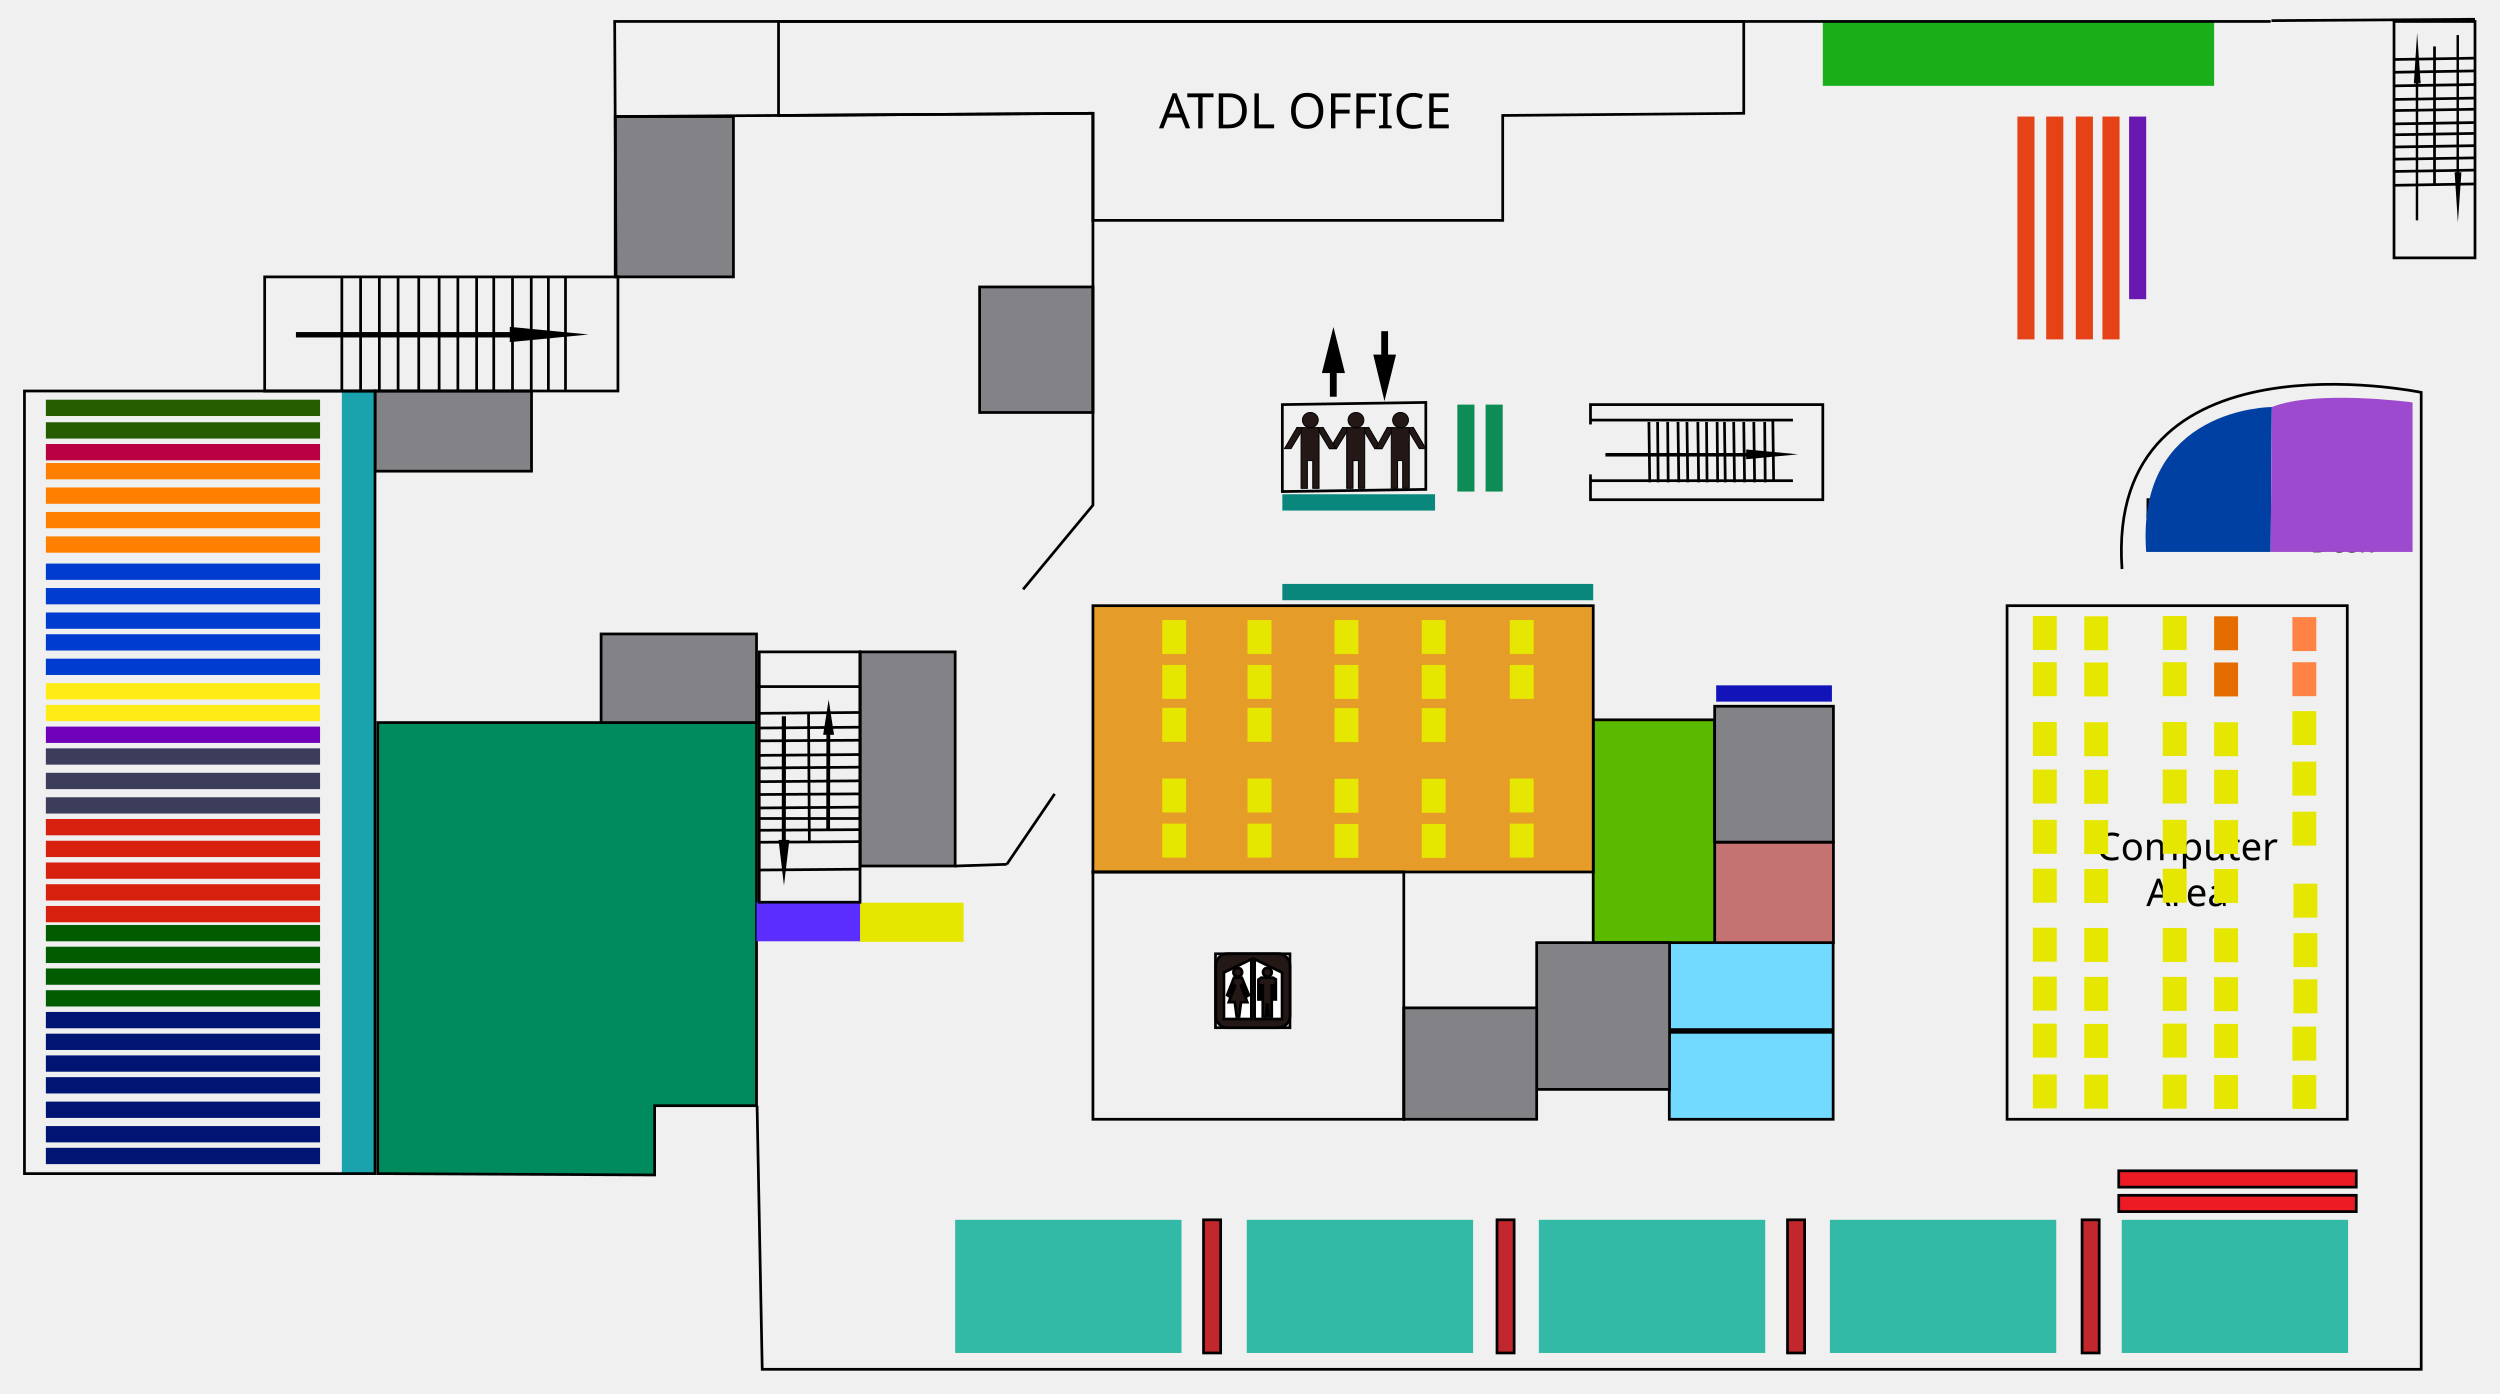
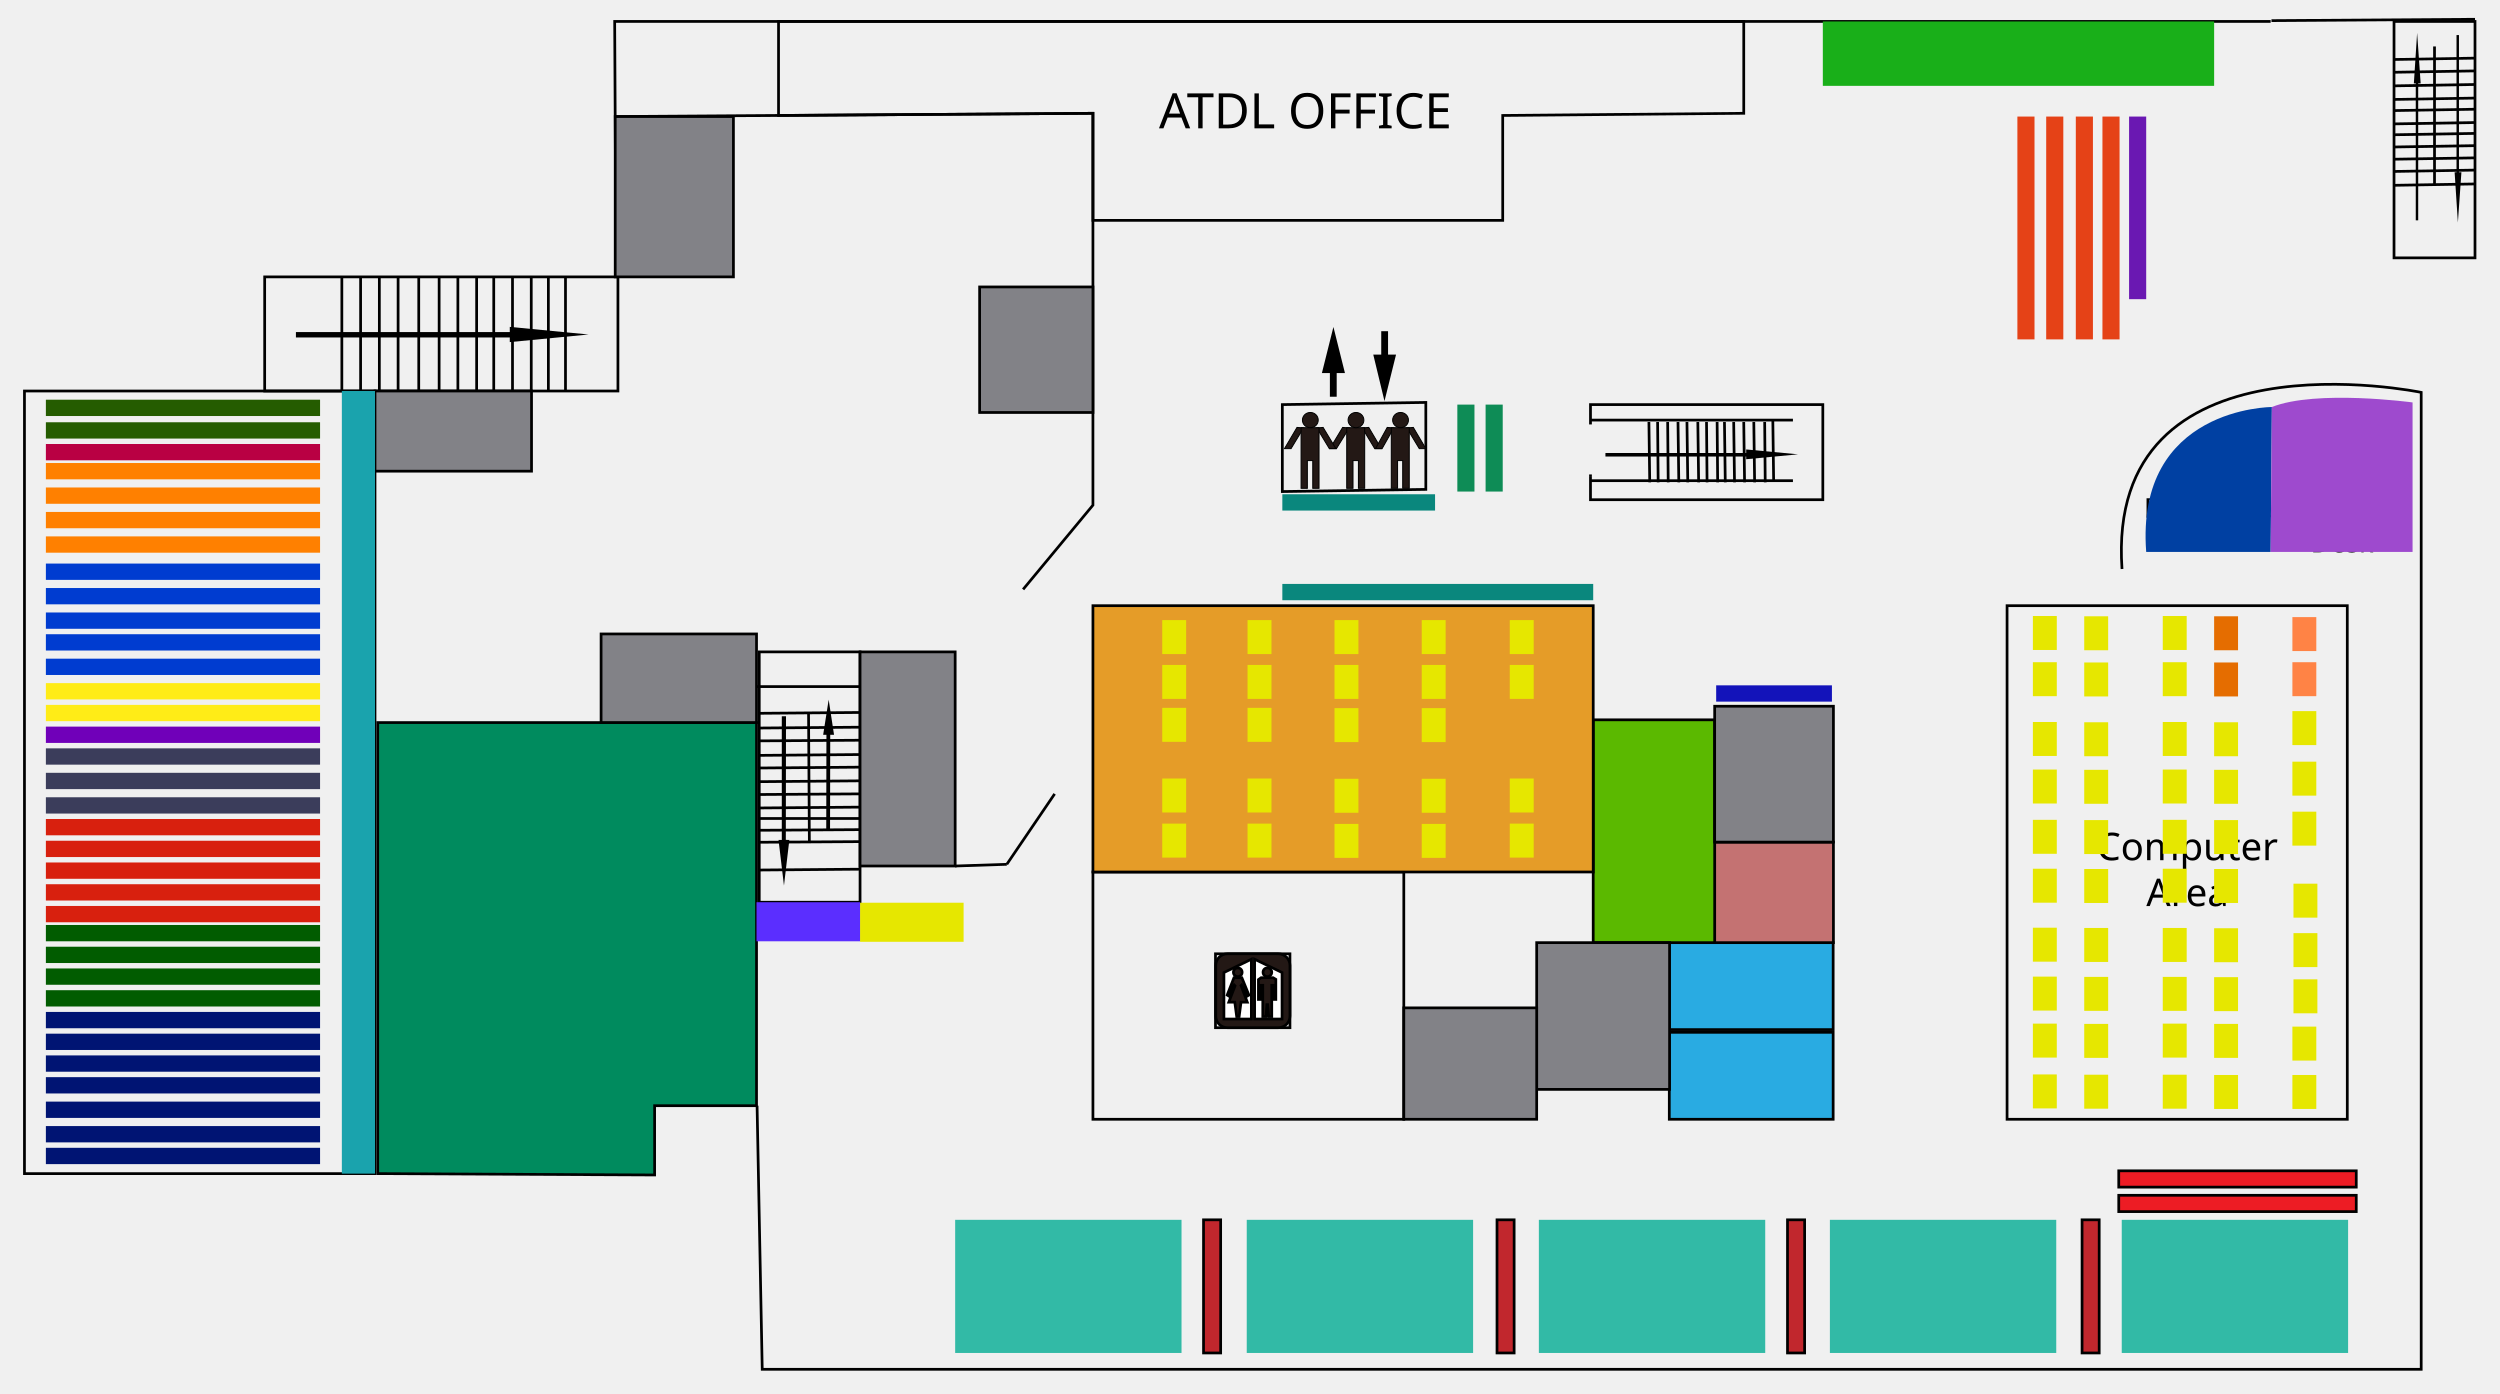
<svg xmlns="http://www.w3.org/2000/svg" version="1.1" id="DrexelFloor1" x="0px" y="0px" width="915px" height="510px" viewBox="0 0 915 510" enable-background="new 0 0 915 510" xml:space="preserve">
+   <g id="outline">
+     <rect id="computerArea" x="734.586" y="221.682" fill="none" stroke="#000000" stroke-miterlimit="5" width="124.521" height="187.973" />
+     <polygon id="shelfArea" fill="none" stroke="#000000" stroke-miterlimit="10" points="137.25,429.546 8.951,429.546 8.951,143.111             137.25,143.111 137.25,262.459  " />
+     <polyline fill="none" stroke="#000000" stroke-miterlimit="10" points="831.059,7.851 224.971,7.851 225.468,101.34  " />
+     <polyline id="stair_4_" fill="none" stroke="#000000" stroke-miterlimit="10" points="582.119,155.345 582.119,148.084             667.154,148.084 667.154,182.894 582.119,182.894 582.119,174.241  " />
+     <line id="stair" fill="none" stroke="#000000" stroke-miterlimit="10" x1="582.119" y1="174.241" x2="582.119" y2="173.645" />
+     <rect id="stair_1_" x="96.871" y="101.34" fill="none" stroke="#000000" stroke-miterlimit="10" width="129.293" height="41.771" />
+     <rect id="stair_2_" x="876.212" y="7.851" fill="none" stroke="#000000" stroke-miterlimit="10" width="29.638" height="86.527" />
+     <rect id="stair_3_" x="277.881" y="238.59" fill="none" stroke="#000000" stroke-miterlimit="10" width="36.898" height="91.62" />
+     <polygon id="elevator" fill="none" stroke="#000000" stroke-miterlimit="10" points="469.335,148.084 521.849,147.289             521.849,179.115 469.335,179.91  " />
+     <path fill="none" stroke="#000000" stroke-miterlimit="10" d="M277.086,404.682l1.89,96.476h607.182V143.609             c0,0-115.668-23.969-109.501,64.646" />
+     <g>
+       <g>
+         <rect x="444.869" y="349.086" fill="none" stroke="#000000" width="27.251" height="27.052" />
+         <g>
+           <path fill="#231815" stroke="#000000" d="M472.12,371.861c0,2.387-1.89,4.274-4.276,4.274h-18.599                         c-2.387,0-4.276-1.89-4.276-4.274v-18.499c0-2.389,1.892-4.276,4.276-4.276h18.599c2.387,0,4.276,1.89,4.276,4.276V371.861                         L472.12,371.861z" />
+           <g>
+             <polygon fill="#FFFFFF" stroke="#000000" points="457.997,351.075 457.997,372.955 447.952,372.955 447.952,355.948      " />
+             <polygon fill="#FFFFFF" stroke="#000000" points="459.19,351.075 459.19,372.955 469.236,372.955 469.236,355.948      " />
+             <g>
+               <g>
+                 <polygon fill="#231815" stroke="#000000" points="451.632,357.838 454.517,357.838 457.104,364.203 456.604,364.502                                     454.417,360.523 454.218,360.723 456.506,366.789 454.218,366.789 453.521,372.061 452.627,372.061 451.931,366.789                                     449.742,366.789 452.03,360.821 451.73,360.523 449.643,364.502 449.146,364.203        " />
+                 <path fill="#231815" stroke="#000000" d="M454.615,355.849c0,0.896-0.695,1.594-1.591,1.594                                     c-0.896,0-1.593-0.696-1.593-1.594c0-0.895,0.695-1.591,1.593-1.591C453.92,354.258,454.615,354.954,454.615,355.849z" />
+                 <path fill="#231815" stroke="#000000" d="M465.457,355.849c0,0.896-0.696,1.594-1.592,1.594                                     c-0.896,0-1.592-0.696-1.592-1.594c0-0.895,0.694-1.591,1.592-1.591C464.761,354.258,465.457,354.954,465.457,355.849z" />
+               </g>
+               <polygon fill="#231815" stroke="#000000" points="461.578,357.838 465.954,357.838 466.948,358.435 466.948,365.795                                 466.152,365.795 466.152,360.623 465.457,360.623 465.457,372.061 464.362,372.061 463.965,367.685 463.666,367.685                                 463.368,372.061 462.175,372.061 462.175,360.623 461.479,360.623 461.479,365.795 460.583,365.795 460.583,358.534       " />
+             </g>
+           </g>
+         </g>
+       </g>
+     </g>
+     <g>
+       <g>
+         <g>
+           <g>
+             <polygon fill="#231815" stroke="#000000" stroke-width="0.373" points="491.415,156.438 486.74,164.196 489.127,164.196                             493.802,156.638      " />
+             <polygon fill="#231815" stroke="#000000" stroke-width="0.373" points="500.963,156.438 505.537,164.196 503.15,164.196                             498.575,156.638      " />
+             <polygon fill="#231815" stroke="#000000" stroke-width="0.373" points="492.906,168.274 492.906,156.538 499.471,156.538                             499.471,168.572 499.471,168.572 499.471,178.717 497.184,178.717 497.184,168.572 495.194,168.572 495.194,178.717                             492.906,178.717      " />
+             <g>
+               <ellipse fill="#231815" stroke="#000000" stroke-width="0.373" cx="496.288" cy="153.753" rx="2.884" ry="2.785" />
+             </g>
+           </g>
+         </g>
+         <g>
+           <g>
+             <polygon fill="#231815" stroke="#000000" stroke-width="0.373" points="474.706,156.438 470.131,164.196 472.518,164.196                             477.093,156.638      " />
+             <polygon fill="#231815" stroke="#000000" stroke-width="0.373" points="484.254,156.438 488.928,164.196 486.541,164.196                             481.967,156.638      " />
+             <polygon fill="#231815" stroke="#000000" stroke-width="0.373" points="476.198,168.274 476.198,156.538 482.762,156.538                             482.762,168.572 482.762,168.572 482.762,178.717 480.475,178.717 480.475,168.572 478.485,168.572 478.485,178.717                             476.198,178.717      " />
+             <g>
+               <ellipse fill="#231815" stroke="#000000" stroke-width="0.373" cx="479.579" cy="153.753" rx="2.885" ry="2.785" />
+             </g>
+           </g>
+         </g>
+         <g>
+           <g>
+             <polygon fill="#231815" stroke="#000000" stroke-width="0.373" points="507.726,156.438 503.449,164.196 505.836,164.196                             510.112,156.638      " />
+             <polygon fill="#231815" stroke="#000000" stroke-width="0.373" points="517.273,156.438 521.849,164.196 519.461,164.196                             514.887,156.638      " />
+             <polygon fill="#231815" stroke="#000000" stroke-width="0.373" points="509.218,168.274 509.218,156.538 515.781,156.538                             515.781,168.572 515.781,168.572 515.781,178.717 513.395,178.717 513.395,168.572 511.505,168.572 511.505,178.717                             509.218,178.717      " />
+             <g>
+               <ellipse fill="#231815" stroke="#000000" stroke-width="0.373" cx="512.599" cy="153.753" rx="2.887" ry="2.785" />
+             </g>
+           </g>
+         </g>
+       </g>
+       <g>
+         <g>
+           <g>
+             <polygon stroke="#000000" stroke-miterlimit="10" points="487.237,136.05 484.453,136.05 488.033,121.728 491.613,136.05                             488.729,136.05 488.729,144.703 487.237,144.703      " />
+           </g>
+         </g>
+       </g>
+       <g>
+         <g>
+           <g>
+             <polygon stroke="#000000" stroke-miterlimit="10" points="506.035,121.728 507.526,121.728 507.526,130.282 510.312,130.282                             506.73,144.703 503.25,130.282 506.035,130.282      " />
+           </g>
+         </g>
+       </g>
+     </g>
+     <rect x="400.014" y="319.149" fill="none" stroke="#000000" stroke-miterlimit="10" width="113.778" height="90.506" />
+     <line fill="none" stroke="#000000" stroke-miterlimit="10" x1="582.119" y1="153.753" x2="656.214" y2="153.753" />
+     <line fill="none" stroke="#000000" stroke-miterlimit="10" x1="582.119" y1="175.932" x2="656.214" y2="175.932" />
+     <line fill="none" stroke="#000000" stroke-miterlimit="10" x1="648.854" y1="153.753" x2="649.152" y2="175.932" />
+     <line fill="none" stroke="#000000" stroke-miterlimit="10" x1="645.871" y1="154.449" x2="646.069" y2="176.529" />
+     <line fill="none" stroke="#000000" stroke-miterlimit="10" x1="641.893" y1="154.449" x2="642.19" y2="176.529" />
+     <line fill="none" stroke="#000000" stroke-miterlimit="10" x1="634.532" y1="154.449" x2="634.831" y2="176.529" />
+     <line fill="none" stroke="#000000" stroke-miterlimit="10" x1="631.151" y1="154.449" x2="631.449" y2="176.529" />
+     <line fill="none" stroke="#000000" stroke-miterlimit="10" x1="624.587" y1="154.449" x2="624.786" y2="176.529" />
+     <line fill="none" stroke="#000000" stroke-miterlimit="10" x1="628.466" y1="154.449" x2="628.665" y2="176.529" />
+     <line fill="none" stroke="#000000" stroke-miterlimit="10" x1="606.685" y1="154.449" x2="606.884" y2="176.529" />
+     <line fill="none" stroke="#000000" stroke-miterlimit="10" x1="603.502" y1="154.449" x2="603.801" y2="176.529" />
+     <line fill="none" stroke="#000000" stroke-miterlimit="10" x1="614.144" y1="154.449" x2="614.442" y2="176.529" />
+     <line fill="none" stroke="#000000" stroke-miterlimit="10" x1="610.364" y1="154.449" x2="610.562" y2="176.529" />
+     <line fill="none" stroke="#000000" stroke-miterlimit="10" x1="617.426" y1="154.449" x2="617.725" y2="176.529" />
+     <line fill="none" stroke="#000000" stroke-miterlimit="10" x1="621.404" y1="154.449" x2="621.703" y2="176.529" />
+     <line fill="none" stroke="#000000" stroke-miterlimit="10" x1="638.213" y1="154.449" x2="638.511" y2="176.529" />
+     <g>
+       <polygon points="639.107,164.495 658.104,166.285 639.107,168.075 639.107,167.081 587.589,167.081 587.589,165.788                 639.107,165.788   " />
+       <line fill="none" stroke="#000000" stroke-miterlimit="10" x1="277.086" y1="251.293" x2="314.78" y2="251.293" />
+       <line fill="none" stroke="#000000" stroke-miterlimit="10" x1="277.881" y1="318.43" x2="314.78" y2="318.121" />
+       <line fill="none" stroke="#000000" stroke-miterlimit="10" x1="277.881" y1="290.79" x2="314.78" y2="290.559" />
+       <line fill="none" stroke="#000000" stroke-miterlimit="10" x1="277.881" y1="295.718" x2="314.78" y2="295.408" />
+       <line fill="none" stroke="#000000" stroke-miterlimit="10" x1="368.486" y1="316.335" x2="386.001" y2="290.559" />
+       <path fill="none" stroke="#000000" stroke-miterlimit="10" d="M277.881,299.566" />
+       <line fill="none" stroke="#000000" stroke-miterlimit="10" x1="277.881" y1="303.878" x2="314.78" y2="303.646" />
+       <line fill="none" stroke="#000000" stroke-miterlimit="10" x1="277.881" y1="308.267" x2="314.78" y2="308.035" />
+       <line fill="none" stroke="#000000" stroke-miterlimit="10" x1="277.881" y1="286.093" x2="314.78" y2="285.785" />
+       <line fill="none" stroke="#000000" stroke-miterlimit="10" x1="277.881" y1="281.089" x2="314.78" y2="280.779" />
+       <path fill="none" stroke="#000000" stroke-miterlimit="10" d="M314.78,287.125" />
+       <path fill="none" stroke="#000000" stroke-miterlimit="10" d="M277.881,287.521" />
+       <line fill="none" stroke="#000000" stroke-miterlimit="10" x1="277.881" y1="276.469" x2="314.78" y2="276.162" />
+       <path fill="none" stroke="#000000" stroke-miterlimit="10" d="M314.78,281.555" />
+       <path fill="none" stroke="#000000" stroke-miterlimit="10" d="M277.881,281.854" />
+       <line fill="none" stroke="#000000" stroke-miterlimit="10" x1="277.881" y1="271.157" x2="314.78" y2="270.926" />
+       <path fill="none" stroke="#000000" stroke-miterlimit="10" d="M314.78,275.588" />
+       <path fill="none" stroke="#000000" stroke-miterlimit="10" d="M277.881,275.886" />
+       <path fill="none" stroke="#000000" stroke-miterlimit="10" d="M314.78,272.902" />
+       <path fill="none" stroke="#000000" stroke-miterlimit="10" d="M277.881,273.201" />
+       <line fill="none" stroke="#000000" stroke-miterlimit="10" x1="277.881" y1="266.46" x2="314.78" y2="266.152" />
+       <line fill="none" stroke="#000000" stroke-miterlimit="10" x1="277.881" y1="261.07" x2="314.78" y2="260.764" />
+       <line fill="none" stroke="#000000" stroke-miterlimit="10" x1="295.925" y1="260.764" x2="296.229" y2="308.113" />
+       <g>
+         <polygon points="305.259,268.938 303.295,256.076 301.28,268.932 302.473,268.934 302.403,303.965 303.795,303.966                     303.866,268.936    " />
+       </g>
+       <g>
+         <polygon points="287.608,307.403 287.678,262.148 286.136,262.16 286.136,307.414 284.943,307.414 286.932,324.122                     288.901,307.404    " />
+       </g>
+     </g>
+     <line fill="none" stroke="#000000" stroke-miterlimit="10" x1="131.979" y1="101.34" x2="131.979" y2="142.913" />
+     <line fill="none" stroke="#000000" stroke-miterlimit="10" x1="125.116" y1="101.439" x2="125.116" y2="143.012" />
+     <line fill="none" stroke="#000000" stroke-miterlimit="10" x1="138.841" y1="101.34" x2="138.841" y2="142.913" />
+     <line fill="none" stroke="#000000" stroke-miterlimit="10" x1="145.704" y1="101.439" x2="145.704" y2="143.012" />
+     <line fill="none" stroke="#000000" stroke-miterlimit="10" x1="153.263" y1="101.439" x2="153.263" y2="143.012" />
+     <line fill="none" stroke="#000000" stroke-miterlimit="10" x1="160.722" y1="101.439" x2="160.722" y2="143.012" />
+     <line fill="none" stroke="#000000" stroke-miterlimit="10" x1="174.447" y1="101.439" x2="174.447" y2="143.012" />
+     <line fill="none" stroke="#000000" stroke-miterlimit="10" x1="167.584" y1="101.439" x2="167.584" y2="143.012" />
+     <line fill="none" stroke="#000000" stroke-miterlimit="10" x1="206.969" y1="101.439" x2="206.969" y2="143.012" />
+     <line fill="none" stroke="#000000" stroke-miterlimit="10" x1="200.703" y1="101.439" x2="200.703" y2="143.012" />
+     <line fill="none" stroke="#000000" stroke-miterlimit="10" x1="194.438" y1="101.439" x2="194.438" y2="143.012" />
+     <line fill="none" stroke="#000000" stroke-miterlimit="10" x1="187.575" y1="101.439" x2="187.575" y2="143.012" />
+     <line fill="none" stroke="#000000" stroke-miterlimit="10" x1="180.712" y1="101.439" x2="180.712" y2="143.012" />
+     <g>
+       <polygon points="186.581,119.64 215.423,122.424 186.581,125.209 186.581,123.519 108.308,123.519 108.308,121.529                 186.581,121.529   " />
+     </g>
+     <line fill="none" stroke="#000000" stroke-miterlimit="10" x1="876.212" y1="21.774" x2="905.85" y2="21.277" />
+     <line fill="none" stroke="#000000" stroke-miterlimit="10" x1="876.212" y1="26.449" x2="905.85" y2="25.952" />
+     <line fill="none" stroke="#000000" stroke-miterlimit="10" x1="831.357" y1="7.552" x2="905.85" y2="7.055" />
+     <line fill="none" stroke="#000000" stroke-miterlimit="10" x1="876.212" y1="31.422" x2="905.85" y2="30.924" />
+     <line fill="none" stroke="#000000" stroke-miterlimit="10" x1="876.212" y1="36.395" x2="905.85" y2="35.897" />
+     <line fill="none" stroke="#000000" stroke-miterlimit="10" x1="876.212" y1="45.346" x2="905.85" y2="44.849" />
+     <line fill="none" stroke="#000000" stroke-miterlimit="10" x1="876.212" y1="49.324" x2="905.85" y2="48.827" />
+     <line fill="none" stroke="#000000" stroke-miterlimit="10" x1="876.212" y1="40.472" x2="905.85" y2="39.975" />
+     <line fill="none" stroke="#000000" stroke-miterlimit="10" x1="876.212" y1="53.799" x2="905.85" y2="53.302" />
+     <line fill="none" stroke="#000000" stroke-miterlimit="10" x1="876.212" y1="67.823" x2="905.85" y2="67.326" />
+     <line fill="none" stroke="#000000" stroke-miterlimit="10" x1="876.212" y1="62.75" x2="905.85" y2="62.253" />
+     <line fill="none" stroke="#000000" stroke-miterlimit="10" x1="876.212" y1="58.275" x2="905.85" y2="57.778" />
+     <line fill="none" stroke="#000000" stroke-miterlimit="10" x1="891.031" y1="17" x2="891.031" y2="67.524" />
+     <g>
+       <polygon points="900.877,63.049 899.584,81.448 898.391,63.049 899.087,63.049 899.087,12.823 899.982,12.823 899.982,63.049                 " />
+       <polygon points="885.959,30.526 884.666,12.028 883.473,30.526 884.168,30.526 884.168,80.653 885.062,80.653 885.062,30.526                 " />
+     </g>
+     <polyline fill="none" stroke="#000000" stroke-miterlimit="10" points="225.169,42.66 400.014,41.467 400.014,184.883             374.454,215.715  " />
+     <polygon id="ATDLoffice" fill="none" stroke="#000000" stroke-miterlimit="10" points="284.943,7.851 284.943,42.263             400.014,41.467 400.014,80.653 549.994,80.653 549.994,42.263 638.213,41.467 638.213,7.851  " />
+     <text transform="matrix(1 0 0 1 424.1855 46.9707)" font-family="'Candara'" font-size="17.902">ATDL OFFICE</text>
+     <line fill="none" stroke="#000000" stroke-miterlimit="10" x1="349.59" y1="316.961" x2="368.486" y2="316.335" />
+     <line fill="none" stroke="#000000" stroke-miterlimit="10" x1="277.881" y1="299.566" x2="314.779" y2="299.566" />
+   </g>
  <g id="active">
    <text transform="matrix(1 0 0 1 784.667 189.498)" font-family="'Avenir-Medium'" font-size="10">Reference</text>
    <text transform="matrix(1 0 0 1 784.667 201.498)" font-family="'Avenir-Medium'" font-size="10">    Desk</text>
    <text transform="matrix(1 0 0 1 832.666 190.1641)" font-family="'Avenir-Medium'" font-size="10">Circulation</text>
    <text transform="matrix(1 0 0 1 832.666 202.1641)" font-family="'Avenir-Medium'" font-size="10">     Desk</text>
    <text transform="matrix(1 0 0 1 767.333 314.8311)" font-family="'Avenir-Medium'" font-size="14">Computer</text>
    <text transform="matrix(1 0 0 1 767.333 331.6309)" font-family="'Avenir-Medium'" font-size="14">     Area</text>
    <text transform="matrix(1 0 0 1 168.6675 332.166)" font-family="'Avenir-Medium'" font-size="14">  Microfilm</text>
    <text transform="matrix(1 0 0 1 168.6675 348.9658)" font-family="'Avenir-Medium'" font-size="14">Workstation</text>
    <text transform="matrix(1 0 0 1 633.334 322.166)" font-family="'Avenir-Medium'" font-size="10">Printer</text>
    <text transform="matrix(1 0 0 1 633.334 334.166)" font-family="'Avenir-Medium'" font-size="10"> Area</text>
    <text transform="matrix(1 0 0 1 631.001 397.499)" font-family="'Avenir-Medium'" font-size="12">122</text>
    <text transform="matrix(1 0 0 1 630.667 365.166)" font-family="'Avenir-Medium'" font-size="12">121</text>
    <text transform="matrix(1 0 0 1 584.334 299.166)" font-family="'Avenir-Medium'" font-size="8">Conference</text>
    <text transform="matrix(1 0 0 1 584.334 308.7656)" font-family="'Avenir-Medium'" font-size="8">     Room</text>
    <text transform="matrix(1 0 0 1 421.6675 282.165)" font-family="'Avenir-Medium'" font-size="14">Library Instruction Lab</text>
-     <rect id="room122" x="610.961" y="377.829" fill="#73DAFF" stroke="#000000" stroke-miterlimit="10" width="59.973" height="31.826" />
-     <rect id="room121" x="610.961" y="345.008" fill="#73DAFF" stroke="#000000" stroke-miterlimit="10" width="59.973" height="31.826" />
+     <rect id="room122" x="610.961" y="377.829" fill="#29ABE2" stroke="#000000" stroke-miterlimit="10" width="59.973" height="31.826" />
+     <rect id="room121" x="610.961" y="345.008" fill="#29ABE2" stroke="#000000" stroke-miterlimit="10" width="59.973" height="31.826" />
    <rect id="DrexelPrinter" x="627.57" y="308.209" fill="#C47272" stroke="#000000" stroke-miterlimit="10" width="43.463" height="36.799" />
    <rect id="room119" x="583.113" y="263.453" fill="#5BB900" stroke="#000000" stroke-miterlimit="10" width="44.457" height="81.555" />
    <g id="referenceCollection">
      <rect x="738.365" y="42.66" fill="#E54217" width="6.266" height="81.555" />
      <rect x="748.907" y="42.66" fill="#E54217" width="6.267" height="81.555" />
      <rect x="759.748" y="42.66" fill="#E54217" width="6.266" height="81.555" />
      <rect x="769.495" y="42.66" fill="#E54217" width="6.266" height="81.555" />
    </g>
    <rect id="periodicalNewspaper" x="779.242" y="42.66" fill="#6A18B2" width="6.266" height="66.838" />
    <g id="newspaperIndex">
      <rect x="533.386" y="148.084" fill="#0E8C56" width="6.268" height="31.826" />
      <rect x="543.729" y="148.084" fill="#0E8C56" width="6.268" height="31.826" />
    </g>
    <g id="reference">
      <rect x="469.335" y="180.9" fill="#0A877D" width="55.896" height="5.967" />
      <rect x="469.335" y="213.715" fill="#0A877D" width="113.778" height="5.967" />
    </g>
    <rect id="atlases" x="628.117" y="250.834" fill="#1313BA" width="42.369" height="5.967" />
    <g id="mediaCollection">
      <rect x="775.463" y="428.519" fill="#ED1C24" stroke="#000000" stroke-miterlimit="10" width="86.925" height="5.97" />
      <rect x="775.463" y="437.48" fill="#ED1C24" stroke="#000000" stroke-miterlimit="10" width="86.925" height="5.968" />
    </g>
    <g id="quietArea1">
      <rect x="669.74" y="446.454" fill="#32BAA6" width="82.848" height="48.733" />
      <rect x="563.223" y="446.454" fill="#32BAA6" width="82.849" height="48.733" />
      <rect x="776.557" y="446.454" fill="#32BAA6" width="82.849" height="48.733" />
      <rect x="349.59" y="446.454" fill="#32BAA6" width="82.848" height="48.733" />
      <rect x="456.307" y="446.454" fill="#32BAA6" width="82.849" height="48.733" />
    </g>
    <g id="periodicals">
      <rect x="762.036" y="446.454" fill="#C1272D" stroke="#000000" stroke-miterlimit="10" width="6.266" height="48.733" />
      <rect x="654.225" y="446.454" fill="#C1272D" stroke="#000000" stroke-miterlimit="10" width="6.268" height="48.733" />
      <rect x="547.906" y="446.454" fill="#C1272D" stroke="#000000" stroke-miterlimit="10" width="6.266" height="48.733" />
      <rect x="440.493" y="446.454" fill="#C1272D" stroke="#000000" stroke-miterlimit="10" width="6.266" height="48.733" />
    </g>
    <g id="mathAndCs">
      <rect id="s92" x="16.792" y="412.142" fill="#001473" width="100.352" height="5.969" />
      <rect id="s93" x="16.792" y="403.19" fill="#001473" width="100.352" height="5.967" />
      <rect id="s94" x="16.792" y="394.239" fill="#001473" width="100.352" height="5.967" />
      <rect id="s95" x="16.792" y="386.282" fill="#001473" width="100.352" height="5.968" />
      <rect id="s96" x="16.792" y="378.326" fill="#001473" width="100.352" height="5.967" />
      <rect id="s97" x="16.792" y="370.369" fill="#001473" width="100.352" height="5.968" />
      <rect id="s91" x="16.792" y="420.098" fill="#001473" width="100.352" height="5.97" />
    </g>
    <g id="physics">
      <rect id="s101" x="16.792" y="338.543" fill="#015C00" width="100.352" height="5.968" />
      <rect id="s100" x="16.792" y="346.5" fill="#015C00" width="100.352" height="5.968" />
      <rect id="s99" x="16.792" y="354.456" fill="#015C00" width="100.352" height="5.968" />
      <rect id="s98" x="16.792" y="362.413" fill="#015C00" width="100.352" height="5.968" />
    </g>
    <g id="chemistry">
      <rect id="s104" x="16.792" y="315.668" fill="#D8200E" width="100.352" height="5.968" />
      <rect id="s106_1_" x="16.792" y="299.756" fill="#D8200E" width="100.352" height="5.967" />
      <rect id="s105" x="16.792" y="307.712" fill="#D8200E" width="100.352" height="5.968" />
      <rect id="s103" x="16.792" y="323.625" fill="#D8200E" width="100.352" height="5.968" />
      <rect id="s102" x="16.792" y="331.581" fill="#D8200E" width="100.352" height="5.968" />
    </g>
    <g id="biology">
      <rect id="s109" x="16.792" y="273.896" fill="#3B3D5B" width="100.352" height="5.967" />
      <rect id="s108" x="16.792" y="282.848" fill="#3B3D5B" width="100.352" height="5.969" />
      <rect id="s107" x="16.792" y="291.799" fill="#3B3D5B" width="100.352" height="5.967" />
    </g>
    <rect id="s110" x="16.792" y="265.939" fill="#7000B9" width="100.352" height="5.969" />
    <g id="zoology">
      <rect id="s112" x="16.792" y="250.027" fill="#FFEC17" width="100.352" height="5.967" />
      <rect id="s111" x="16.792" y="257.984" fill="#FFEC17" width="100.352" height="5.967" />
    </g>
    <rect id="s113" x="16.792" y="241.076" fill="#003CD0" width="100.352" height="5.967" />
    <rect id="s114" x="16.792" y="232.125" fill="#003CD0" width="100.352" height="5.967" />
    <rect id="s115" x="16.792" y="224.168" fill="#003CD0" width="100.352" height="5.967" />
    <rect id="s116" x="16.792" y="215.217" fill="#003CD0" width="100.352" height="5.967" />
    <rect id="s117" x="16.792" y="206.266" fill="#003CD0" width="100.352" height="5.968" />
    <rect id="s118" x="16.792" y="196.321" fill="#FF8000" width="100.352" height="5.967" />
    <rect id="s119" x="16.792" y="187.37" fill="#FF8000" width="100.352" height="5.967" />
    <rect id="s120" x="16.792" y="178.418" fill="#FF8000" width="100.352" height="5.967" />
    <rect id="s121" x="16.792" y="169.467" fill="#FF8000" width="100.352" height="5.967" />
    <rect id="s122" x="16.792" y="162.505" fill="#B90043" width="100.352" height="5.967" />
    <rect id="s123" x="16.792" y="154.549" fill="#255C00" width="100.352" height="5.967" />
    <rect id="s124" x="16.792" y="146.294" fill="#255C00" width="100.352" height="5.967" />
    <polygon id="microfilm" fill="#008B5E" stroke="#000000" stroke-miterlimit="10" points="276.887,404.682 239.591,404.682   239.591,430.043 138.245,429.546 138.245,264.448 276.887,264.448  " />
    <g id="Dcomputers">
      <rect x="744.034" y="393.244" fill="#E6E700" width="8.752" height="12.433" />
      <rect x="744.034" y="357.44" fill="#E6E700" width="8.752" height="12.432" />
      <rect x="744.034" y="339.538" fill="#E6E700" width="8.752" height="12.432" />
      <rect x="744.034" y="317.956" fill="#E6E700" width="8.752" height="12.432" />
      <rect x="744.034" y="300.055" fill="#E6E700" width="8.752" height="12.434" />
      <rect x="744.034" y="225.461" fill="#E6E700" width="8.752" height="12.432" />
      <rect x="744.034" y="242.369" fill="#E6E700" width="8.752" height="12.432" />
      <rect x="744.034" y="264.25" fill="#E6E700" width="8.752" height="12.432" />
      <rect x="744.034" y="281.654" fill="#E6E700" width="8.752" height="12.432" />
      <rect x="744.034" y="374.646" fill="#E6E700" width="8.752" height="12.432" />
      <rect x="762.831" y="393.344" fill="#E6E700" width="8.753" height="12.435" />
      <rect x="762.831" y="357.54" fill="#E6E700" width="8.753" height="12.432" />
      <rect x="762.831" y="339.638" fill="#E6E700" width="8.753" height="12.434" />
      <rect x="762.831" y="318.056" fill="#E6E700" width="8.753" height="12.434" />
      <rect x="762.831" y="300.152" fill="#E6E700" width="8.753" height="12.433" />
      <rect x="762.831" y="225.561" fill="#E6E700" width="8.753" height="12.432" />
      <rect x="762.831" y="242.468" fill="#E6E700" width="8.753" height="12.432" />
      <rect x="762.831" y="264.35" fill="#E6E700" width="8.753" height="12.434" />
      <rect x="762.831" y="281.754" fill="#E6E700" width="8.753" height="12.432" />
      <rect x="762.831" y="374.746" fill="#E6E700" width="8.753" height="12.432" />
      <rect x="791.574" y="393.344" fill="#E6E700" width="8.752" height="12.435" />
      <rect x="791.574" y="357.54" fill="#E6E700" width="8.752" height="12.432" />
      <rect x="791.574" y="339.638" fill="#E6E700" width="8.752" height="12.434" />
      <rect x="791.574" y="317.956" fill="#E6E700" width="8.752" height="12.432" />
      <rect x="791.574" y="300.055" fill="#E6E700" width="8.752" height="12.434" />
      <rect x="791.574" y="225.461" fill="#E6E700" width="8.752" height="12.432" />
      <rect x="791.574" y="242.369" fill="#E6E700" width="8.752" height="12.432" />
      <rect x="791.574" y="264.25" fill="#E6E700" width="8.752" height="12.432" />
      <rect x="791.574" y="281.654" fill="#E6E700" width="8.752" height="12.432" />
      <rect x="791.574" y="374.646" fill="#E6E700" width="8.752" height="12.432" />
      <rect x="810.372" y="393.443" fill="#E6E700" width="8.752" height="12.433" />
      <rect x="810.372" y="357.639" fill="#E6E700" width="8.752" height="12.435" />
      <rect x="810.372" y="339.737" fill="#E6E700" width="8.752" height="12.432" />
      <rect x="810.372" y="318.056" fill="#E6E700" width="8.752" height="12.434" />
      <rect x="810.372" y="300.152" fill="#E6E700" width="8.752" height="12.433" />
      <rect x="810.372" y="264.35" fill="#E6E700" width="8.752" height="12.434" />
      <rect x="810.372" y="281.754" fill="#E6E700" width="8.752" height="12.432" />
      <rect x="810.372" y="374.746" fill="#E6E700" width="8.752" height="12.432" />
      <rect x="839.016" y="297.07" fill="#E6E700" width="8.752" height="12.432" />
      <rect x="839.016" y="278.77" fill="#E6E700" width="8.752" height="12.435" />
      <rect x="839.016" y="260.271" fill="#E6E700" width="8.752" height="12.432" />
      <rect x="839.413" y="323.426" fill="#E6E700" width="8.752" height="12.435" />
      <rect x="839.413" y="341.527" fill="#E6E700" width="8.752" height="12.432" />
      <rect x="839.413" y="358.435" fill="#E6E700" width="8.752" height="12.435" />
      <rect x="839.016" y="375.74" fill="#E6E700" width="8.752" height="12.432" />
      <rect x="839.016" y="393.443" fill="#E6E700" width="8.752" height="12.433" />
    </g>
    <g id="scannerAttached">
      <rect x="810.372" y="225.561" fill="#E56D00" width="8.752" height="12.432" />
      <rect x="810.372" y="242.468" fill="#E56D00" width="8.752" height="12.432" />
    </g>
    <g id="scanner">
      <rect x="839.016" y="225.859" fill="#FF8345" width="8.752" height="12.432" />
      <rect x="839.016" y="242.369" fill="#FF8345" width="8.752" height="12.432" />
    </g>
    <rect id="room123" x="562.427" y="345.008" fill="#828287" stroke="#000000" stroke-miterlimit="10" width="48.634" height="53.707" />
    <rect id="room124" x="513.792" y="368.878" fill="#828287" stroke="#000000" stroke-miterlimit="10" width="48.635" height="40.777" />
    <rect id="room120_1_" x="627.57" y="258.48" fill="#828287" stroke="#000000" stroke-miterlimit="10" width="43.463" height="49.729" />
    <rect id="office_7_" x="358.541" y="105.02" fill="#828287" stroke="#000000" stroke-miterlimit="10" width="41.473" height="45.949" />
    <rect id="office_6_" x="225.169" y="42.66" fill="#828287" stroke="#000000" stroke-miterlimit="10" width="43.264" height="58.68" />
    <rect id="office_5_" x="137.25" y="143.111" fill="#828287" stroke="#000000" stroke-miterlimit="10" width="57.287" height="29.34" />
    <rect id="office_4_" x="219.998" y="232.025" fill="#828287" stroke="#000000" stroke-miterlimit="10" width="56.889" height="32.423" />
    <rect id="office_3_" x="314.78" y="238.59" fill="#828287" stroke="#000000" stroke-miterlimit="10" width="34.81" height="78.371" />
    <rect id="DComputer1" x="314.78" y="330.398" fill="#E6E700" width="37.898" height="14.301" />
    <rect id="DVDPlayStation" x="276.881" y="330.21" fill="#5B2EFF" width="37.898" height="14.301" />
    <rect id="LibraryInstructionLab" x="400.014" y="221.682" fill="#E59C28" stroke="#000000" stroke-miterlimit="10" width="183.102" height="97.467" />
    <g id="LILComputer">
      <rect x="425.376" y="301.445" fill="#E6E700" width="8.752" height="12.433" />
      <rect x="425.376" y="284.938" fill="#E6E700" width="8.752" height="12.434" />
      <rect x="425.376" y="259.078" fill="#E6E700" width="8.752" height="12.432" />
      <rect x="425.376" y="243.364" fill="#E6E700" width="8.752" height="12.432" />
      <rect x="425.376" y="226.953" fill="#E6E700" width="8.752" height="12.432" />
      <rect x="456.604" y="301.445" fill="#E6E700" width="8.755" height="12.433" />
      <rect x="456.604" y="284.938" fill="#E6E700" width="8.755" height="12.434" />
      <rect x="456.604" y="259.078" fill="#E6E700" width="8.755" height="12.432" />
      <rect x="456.604" y="243.364" fill="#E6E700" width="8.755" height="12.432" />
      <rect x="456.604" y="226.953" fill="#E6E700" width="8.755" height="12.432" />
      <rect x="488.431" y="301.545" fill="#E6E700" width="8.753" height="12.434" />
      <rect x="488.431" y="285.035" fill="#E6E700" width="8.753" height="12.433" />
      <rect x="488.431" y="259.178" fill="#E6E700" width="8.753" height="12.432" />
      <rect x="488.431" y="243.364" fill="#E6E700" width="8.753" height="12.432" />
      <rect x="488.431" y="226.953" fill="#E6E700" width="8.753" height="12.432" />
      <rect x="552.58" y="301.445" fill="#E6E700" width="8.753" height="12.433" />
      <rect x="552.58" y="284.938" fill="#E6E700" width="8.753" height="12.434" />
      <rect x="552.58" y="243.364" fill="#E6E700" width="8.753" height="12.432" />
      <rect x="552.58" y="226.953" fill="#E6E700" width="8.753" height="12.432" />
      <rect x="520.356" y="301.545" fill="#E6E700" width="8.752" height="12.434" />
      <rect x="520.356" y="285.035" fill="#E6E700" width="8.752" height="12.433" />
      <rect x="520.356" y="259.178" fill="#E6E700" width="8.752" height="12.432" />
      <rect x="520.356" y="243.364" fill="#E6E700" width="8.752" height="12.432" />
      <rect x="520.356" y="226.953" fill="#E6E700" width="8.752" height="12.432" />
    </g>
    <path id="referenceDesk" fill="#0040A2" d="M785.508,202h45.551l0.441-53.032C831.5,148.968,781.516,149,785.508,202z" />
    <path id="circulationDesk" fill="#9E4ACE" d="M831.5,148.968c16.268-6.468,51.5-1.679,51.5-1.679V202h-51.941L831.5,148.968z" />
    <rect id="studyStation" x="125.116" y="143.111" fill="#1AA3AD" width="12.134" height="286.435" />
    <rect id="studyStation1" x="667.154" y="7.851" fill="#19AF19" width="143.218" height="23.571" />
  </g>
-   <g id="outter">
-     <rect id="computerArea" x="734.586" y="221.682" fill="none" stroke="#000000" stroke-miterlimit="5" width="124.521" height="187.973" />
-     <polygon id="shelfArea" fill="none" stroke="#000000" stroke-miterlimit="10" points="137.25,429.546 8.951,429.546 8.951,143.111    137.25,143.111 137.25,262.459  " />
-     <polyline fill="none" stroke="#000000" stroke-miterlimit="10" points="831.059,7.851 224.971,7.851 225.468,101.34  " />
-     <polyline id="stair_4_" fill="none" stroke="#000000" stroke-miterlimit="10" points="582.119,155.345 582.119,148.084    667.154,148.084 667.154,182.894 582.119,182.894 582.119,174.241  " />
-     <line id="stair" fill="none" stroke="#000000" stroke-miterlimit="10" x1="582.119" y1="174.241" x2="582.119" y2="173.645" />
-     <rect id="stair_1_" x="96.871" y="101.34" fill="none" stroke="#000000" stroke-miterlimit="10" width="129.293" height="41.771" />
-     <rect id="stair_2_" x="876.212" y="7.851" fill="none" stroke="#000000" stroke-miterlimit="10" width="29.638" height="86.527" />
-     <rect id="stair_3_" x="277.881" y="238.59" fill="none" stroke="#000000" stroke-miterlimit="10" width="36.898" height="91.62" />
-     <polygon id="elevator" fill="none" stroke="#000000" stroke-miterlimit="10" points="469.335,148.084 521.849,147.289    521.849,179.115 469.335,179.91  " />
-     <path fill="none" stroke="#000000" stroke-miterlimit="10" d="M277.086,404.682l1.89,96.476h607.182V143.609   c0,0-115.668-23.969-109.501,64.646" />
-     <g>
-       <g>
-         <rect x="444.869" y="349.086" fill="none" stroke="#000000" width="27.251" height="27.052" />
-         <g>
-           <path fill="#231815" stroke="#000000" d="M472.12,371.861c0,2.387-1.89,4.274-4.276,4.274h-18.599      c-2.387,0-4.276-1.89-4.276-4.274v-18.499c0-2.389,1.892-4.276,4.276-4.276h18.599c2.387,0,4.276,1.89,4.276,4.276V371.861      L472.12,371.861z" />
-           <g>
-             <polygon fill="#FFFFFF" stroke="#000000" points="457.997,351.075 457.997,372.955 447.952,372.955 447.952,355.948      " />
-             <polygon fill="#FFFFFF" stroke="#000000" points="459.19,351.075 459.19,372.955 469.236,372.955 469.236,355.948      " />
-             <g>
-               <g>
-                 <polygon fill="#231815" stroke="#000000" points="451.632,357.838 454.517,357.838 457.104,364.203 456.604,364.502          454.417,360.523 454.218,360.723 456.506,366.789 454.218,366.789 453.521,372.061 452.627,372.061 451.931,366.789          449.742,366.789 452.03,360.821 451.73,360.523 449.643,364.502 449.146,364.203        " />
-                 <path fill="#231815" stroke="#000000" d="M454.615,355.849c0,0.896-0.695,1.594-1.591,1.594         c-0.896,0-1.593-0.696-1.593-1.594c0-0.895,0.695-1.591,1.593-1.591C453.92,354.258,454.615,354.954,454.615,355.849z" />
-                 <path fill="#231815" stroke="#000000" d="M465.457,355.849c0,0.896-0.696,1.594-1.592,1.594         c-0.896,0-1.592-0.696-1.592-1.594c0-0.895,0.694-1.591,1.592-1.591C464.761,354.258,465.457,354.954,465.457,355.849z" />
-               </g>
-               <polygon fill="#231815" stroke="#000000" points="461.578,357.838 465.954,357.838 466.948,358.435 466.948,365.795         466.152,365.795 466.152,360.623 465.457,360.623 465.457,372.061 464.362,372.061 463.965,367.685 463.666,367.685         463.368,372.061 462.175,372.061 462.175,360.623 461.479,360.623 461.479,365.795 460.583,365.795 460.583,358.534       " />
-             </g>
-           </g>
-         </g>
-       </g>
-     </g>
-     <g>
-       <g>
-         <g>
-           <g>
-             <polygon fill="#231815" stroke="#000000" stroke-width="0.373" points="491.415,156.438 486.74,164.196 489.127,164.196        493.802,156.638      " />
-             <polygon fill="#231815" stroke="#000000" stroke-width="0.373" points="500.963,156.438 505.537,164.196 503.15,164.196        498.575,156.638      " />
-             <polygon fill="#231815" stroke="#000000" stroke-width="0.373" points="492.906,168.274 492.906,156.538 499.471,156.538        499.471,168.572 499.471,168.572 499.471,178.717 497.184,178.717 497.184,168.572 495.194,168.572 495.194,178.717        492.906,178.717      " />
-             <g>
-               <ellipse fill="#231815" stroke="#000000" stroke-width="0.373" cx="496.288" cy="153.753" rx="2.884" ry="2.785" />
-             </g>
-           </g>
-         </g>
-         <g>
-           <g>
-             <polygon fill="#231815" stroke="#000000" stroke-width="0.373" points="474.706,156.438 470.131,164.196 472.518,164.196        477.093,156.638      " />
-             <polygon fill="#231815" stroke="#000000" stroke-width="0.373" points="484.254,156.438 488.928,164.196 486.541,164.196        481.967,156.638      " />
-             <polygon fill="#231815" stroke="#000000" stroke-width="0.373" points="476.198,168.274 476.198,156.538 482.762,156.538        482.762,168.572 482.762,168.572 482.762,178.717 480.475,178.717 480.475,168.572 478.485,168.572 478.485,178.717        476.198,178.717      " />
-             <g>
-               <ellipse fill="#231815" stroke="#000000" stroke-width="0.373" cx="479.579" cy="153.753" rx="2.885" ry="2.785" />
-             </g>
-           </g>
-         </g>
-         <g>
-           <g>
-             <polygon fill="#231815" stroke="#000000" stroke-width="0.373" points="507.726,156.438 503.449,164.196 505.836,164.196        510.112,156.638      " />
-             <polygon fill="#231815" stroke="#000000" stroke-width="0.373" points="517.273,156.438 521.849,164.196 519.461,164.196        514.887,156.638      " />
-             <polygon fill="#231815" stroke="#000000" stroke-width="0.373" points="509.218,168.274 509.218,156.538 515.781,156.538        515.781,168.572 515.781,168.572 515.781,178.717 513.395,178.717 513.395,168.572 511.505,168.572 511.505,178.717        509.218,178.717      " />
-             <g>
-               <ellipse fill="#231815" stroke="#000000" stroke-width="0.373" cx="512.599" cy="153.753" rx="2.887" ry="2.785" />
-             </g>
-           </g>
-         </g>
-       </g>
-       <g>
-         <g>
-           <g>
-             <polygon stroke="#000000" stroke-miterlimit="10" points="487.237,136.05 484.453,136.05 488.033,121.728 491.613,136.05        488.729,136.05 488.729,144.703 487.237,144.703      " />
-           </g>
-         </g>
-       </g>
-       <g>
-         <g>
-           <g>
-             <polygon stroke="#000000" stroke-miterlimit="10" points="506.035,121.728 507.526,121.728 507.526,130.282 510.312,130.282        506.73,144.703 503.25,130.282 506.035,130.282      " />
-           </g>
-         </g>
-       </g>
-     </g>
-     <rect x="400.014" y="319.149" fill="none" stroke="#000000" stroke-miterlimit="10" width="113.778" height="90.506" />
-     <line fill="none" stroke="#000000" stroke-miterlimit="10" x1="582.119" y1="153.753" x2="656.214" y2="153.753" />
-     <line fill="none" stroke="#000000" stroke-miterlimit="10" x1="582.119" y1="175.932" x2="656.214" y2="175.932" />
-     <line fill="none" stroke="#000000" stroke-miterlimit="10" x1="648.854" y1="153.753" x2="649.152" y2="175.932" />
-     <line fill="none" stroke="#000000" stroke-miterlimit="10" x1="645.871" y1="154.449" x2="646.069" y2="176.529" />
-     <line fill="none" stroke="#000000" stroke-miterlimit="10" x1="641.893" y1="154.449" x2="642.19" y2="176.529" />
-     <line fill="none" stroke="#000000" stroke-miterlimit="10" x1="634.532" y1="154.449" x2="634.831" y2="176.529" />
-     <line fill="none" stroke="#000000" stroke-miterlimit="10" x1="631.151" y1="154.449" x2="631.449" y2="176.529" />
-     <line fill="none" stroke="#000000" stroke-miterlimit="10" x1="624.587" y1="154.449" x2="624.786" y2="176.529" />
-     <line fill="none" stroke="#000000" stroke-miterlimit="10" x1="628.466" y1="154.449" x2="628.665" y2="176.529" />
-     <line fill="none" stroke="#000000" stroke-miterlimit="10" x1="606.685" y1="154.449" x2="606.884" y2="176.529" />
-     <line fill="none" stroke="#000000" stroke-miterlimit="10" x1="603.502" y1="154.449" x2="603.801" y2="176.529" />
-     <line fill="none" stroke="#000000" stroke-miterlimit="10" x1="614.144" y1="154.449" x2="614.442" y2="176.529" />
-     <line fill="none" stroke="#000000" stroke-miterlimit="10" x1="610.364" y1="154.449" x2="610.562" y2="176.529" />
-     <line fill="none" stroke="#000000" stroke-miterlimit="10" x1="617.426" y1="154.449" x2="617.725" y2="176.529" />
-     <line fill="none" stroke="#000000" stroke-miterlimit="10" x1="621.404" y1="154.449" x2="621.703" y2="176.529" />
-     <line fill="none" stroke="#000000" stroke-miterlimit="10" x1="638.213" y1="154.449" x2="638.511" y2="176.529" />
-     <g>
-       <polygon points="639.107,164.495 658.104,166.285 639.107,168.075 639.107,167.081 587.589,167.081 587.589,165.788     639.107,165.788   " />
-       <line fill="none" stroke="#000000" stroke-miterlimit="10" x1="277.086" y1="251.293" x2="314.78" y2="251.293" />
-       <line fill="none" stroke="#000000" stroke-miterlimit="10" x1="277.881" y1="318.43" x2="314.78" y2="318.121" />
-       <line fill="none" stroke="#000000" stroke-miterlimit="10" x1="277.881" y1="290.79" x2="314.78" y2="290.559" />
-       <line fill="none" stroke="#000000" stroke-miterlimit="10" x1="277.881" y1="295.718" x2="314.78" y2="295.408" />
-       <line fill="none" stroke="#000000" stroke-miterlimit="10" x1="368.486" y1="316.335" x2="386.001" y2="290.559" />
-       <path fill="none" stroke="#000000" stroke-miterlimit="10" d="M277.881,299.566" />
-       <line fill="none" stroke="#000000" stroke-miterlimit="10" x1="277.881" y1="303.878" x2="314.78" y2="303.646" />
-       <line fill="none" stroke="#000000" stroke-miterlimit="10" x1="277.881" y1="308.267" x2="314.78" y2="308.035" />
-       <line fill="none" stroke="#000000" stroke-miterlimit="10" x1="277.881" y1="286.093" x2="314.78" y2="285.785" />
-       <line fill="none" stroke="#000000" stroke-miterlimit="10" x1="277.881" y1="281.089" x2="314.78" y2="280.779" />
-       <path fill="none" stroke="#000000" stroke-miterlimit="10" d="M314.78,287.125" />
-       <path fill="none" stroke="#000000" stroke-miterlimit="10" d="M277.881,287.521" />
-       <line fill="none" stroke="#000000" stroke-miterlimit="10" x1="277.881" y1="276.469" x2="314.78" y2="276.162" />
-       <path fill="none" stroke="#000000" stroke-miterlimit="10" d="M314.78,281.555" />
-       <path fill="none" stroke="#000000" stroke-miterlimit="10" d="M277.881,281.854" />
-       <line fill="none" stroke="#000000" stroke-miterlimit="10" x1="277.881" y1="271.157" x2="314.78" y2="270.926" />
-       <path fill="none" stroke="#000000" stroke-miterlimit="10" d="M314.78,275.588" />
-       <path fill="none" stroke="#000000" stroke-miterlimit="10" d="M277.881,275.886" />
-       <path fill="none" stroke="#000000" stroke-miterlimit="10" d="M314.78,272.902" />
-       <path fill="none" stroke="#000000" stroke-miterlimit="10" d="M277.881,273.201" />
-       <line fill="none" stroke="#000000" stroke-miterlimit="10" x1="277.881" y1="266.46" x2="314.78" y2="266.152" />
-       <line fill="none" stroke="#000000" stroke-miterlimit="10" x1="277.881" y1="261.07" x2="314.78" y2="260.764" />
-       <line fill="none" stroke="#000000" stroke-miterlimit="10" x1="295.925" y1="260.764" x2="296.229" y2="308.113" />
-       <g>
-         <polygon points="305.259,268.938 303.295,256.076 301.28,268.932 302.473,268.934 302.403,303.965 303.795,303.966      303.866,268.936    " />
-       </g>
-       <g>
-         <polygon points="287.608,307.403 287.678,262.148 286.136,262.16 286.136,307.414 284.943,307.414 286.932,324.122      288.901,307.404    " />
-       </g>
-     </g>
-     <line fill="none" stroke="#000000" stroke-miterlimit="10" x1="131.979" y1="101.34" x2="131.979" y2="142.913" />
-     <line fill="none" stroke="#000000" stroke-miterlimit="10" x1="125.116" y1="101.439" x2="125.116" y2="143.012" />
-     <line fill="none" stroke="#000000" stroke-miterlimit="10" x1="138.841" y1="101.34" x2="138.841" y2="142.913" />
-     <line fill="none" stroke="#000000" stroke-miterlimit="10" x1="145.704" y1="101.439" x2="145.704" y2="143.012" />
-     <line fill="none" stroke="#000000" stroke-miterlimit="10" x1="153.263" y1="101.439" x2="153.263" y2="143.012" />
-     <line fill="none" stroke="#000000" stroke-miterlimit="10" x1="160.722" y1="101.439" x2="160.722" y2="143.012" />
-     <line fill="none" stroke="#000000" stroke-miterlimit="10" x1="174.447" y1="101.439" x2="174.447" y2="143.012" />
-     <line fill="none" stroke="#000000" stroke-miterlimit="10" x1="167.584" y1="101.439" x2="167.584" y2="143.012" />
-     <line fill="none" stroke="#000000" stroke-miterlimit="10" x1="206.969" y1="101.439" x2="206.969" y2="143.012" />
-     <line fill="none" stroke="#000000" stroke-miterlimit="10" x1="200.703" y1="101.439" x2="200.703" y2="143.012" />
-     <line fill="none" stroke="#000000" stroke-miterlimit="10" x1="194.438" y1="101.439" x2="194.438" y2="143.012" />
-     <line fill="none" stroke="#000000" stroke-miterlimit="10" x1="187.575" y1="101.439" x2="187.575" y2="143.012" />
-     <line fill="none" stroke="#000000" stroke-miterlimit="10" x1="180.712" y1="101.439" x2="180.712" y2="143.012" />
-     <g>
-       <polygon points="186.581,119.64 215.423,122.424 186.581,125.209 186.581,123.519 108.308,123.519 108.308,121.529     186.581,121.529   " />
-     </g>
-     <line fill="none" stroke="#000000" stroke-miterlimit="10" x1="876.212" y1="21.774" x2="905.85" y2="21.277" />
-     <line fill="none" stroke="#000000" stroke-miterlimit="10" x1="876.212" y1="26.449" x2="905.85" y2="25.952" />
-     <line fill="none" stroke="#000000" stroke-miterlimit="10" x1="831.357" y1="7.552" x2="905.85" y2="7.055" />
-     <line fill="none" stroke="#000000" stroke-miterlimit="10" x1="876.212" y1="31.422" x2="905.85" y2="30.924" />
-     <line fill="none" stroke="#000000" stroke-miterlimit="10" x1="876.212" y1="36.395" x2="905.85" y2="35.897" />
-     <line fill="none" stroke="#000000" stroke-miterlimit="10" x1="876.212" y1="45.346" x2="905.85" y2="44.849" />
-     <line fill="none" stroke="#000000" stroke-miterlimit="10" x1="876.212" y1="49.324" x2="905.85" y2="48.827" />
-     <line fill="none" stroke="#000000" stroke-miterlimit="10" x1="876.212" y1="40.472" x2="905.85" y2="39.975" />
-     <line fill="none" stroke="#000000" stroke-miterlimit="10" x1="876.212" y1="53.799" x2="905.85" y2="53.302" />
-     <line fill="none" stroke="#000000" stroke-miterlimit="10" x1="876.212" y1="67.823" x2="905.85" y2="67.326" />
-     <line fill="none" stroke="#000000" stroke-miterlimit="10" x1="876.212" y1="62.75" x2="905.85" y2="62.253" />
-     <line fill="none" stroke="#000000" stroke-miterlimit="10" x1="876.212" y1="58.275" x2="905.85" y2="57.778" />
-     <line fill="none" stroke="#000000" stroke-miterlimit="10" x1="891.031" y1="17" x2="891.031" y2="67.524" />
-     <g>
-       <polygon points="900.877,63.049 899.584,81.448 898.391,63.049 899.087,63.049 899.087,12.823 899.982,12.823 899.982,63.049       " />
-       <polygon points="885.959,30.526 884.666,12.028 883.473,30.526 884.168,30.526 884.168,80.653 885.062,80.653 885.062,30.526       " />
-     </g>
-     <polyline fill="none" stroke="#000000" stroke-miterlimit="10" points="225.169,42.66 400.014,41.467 400.014,184.883    374.454,215.715  " />
-     <polygon id="ATDLoffice" fill="none" stroke="#000000" stroke-miterlimit="10" points="284.943,7.851 284.943,42.263    400.014,41.467 400.014,80.653 549.994,80.653 549.994,42.263 638.213,41.467 638.213,7.851  " />
-     <text transform="matrix(1 0 0 1 424.1855 46.9707)" font-family="'Candara'" font-size="17.902">ATDL OFFICE</text>
-     <line fill="none" stroke="#000000" stroke-miterlimit="10" x1="349.59" y1="316.961" x2="368.486" y2="316.335" />
-     <line fill="none" stroke="#000000" stroke-miterlimit="10" x1="277.881" y1="299.566" x2="314.779" y2="299.566" />
-   </g>
</svg>
